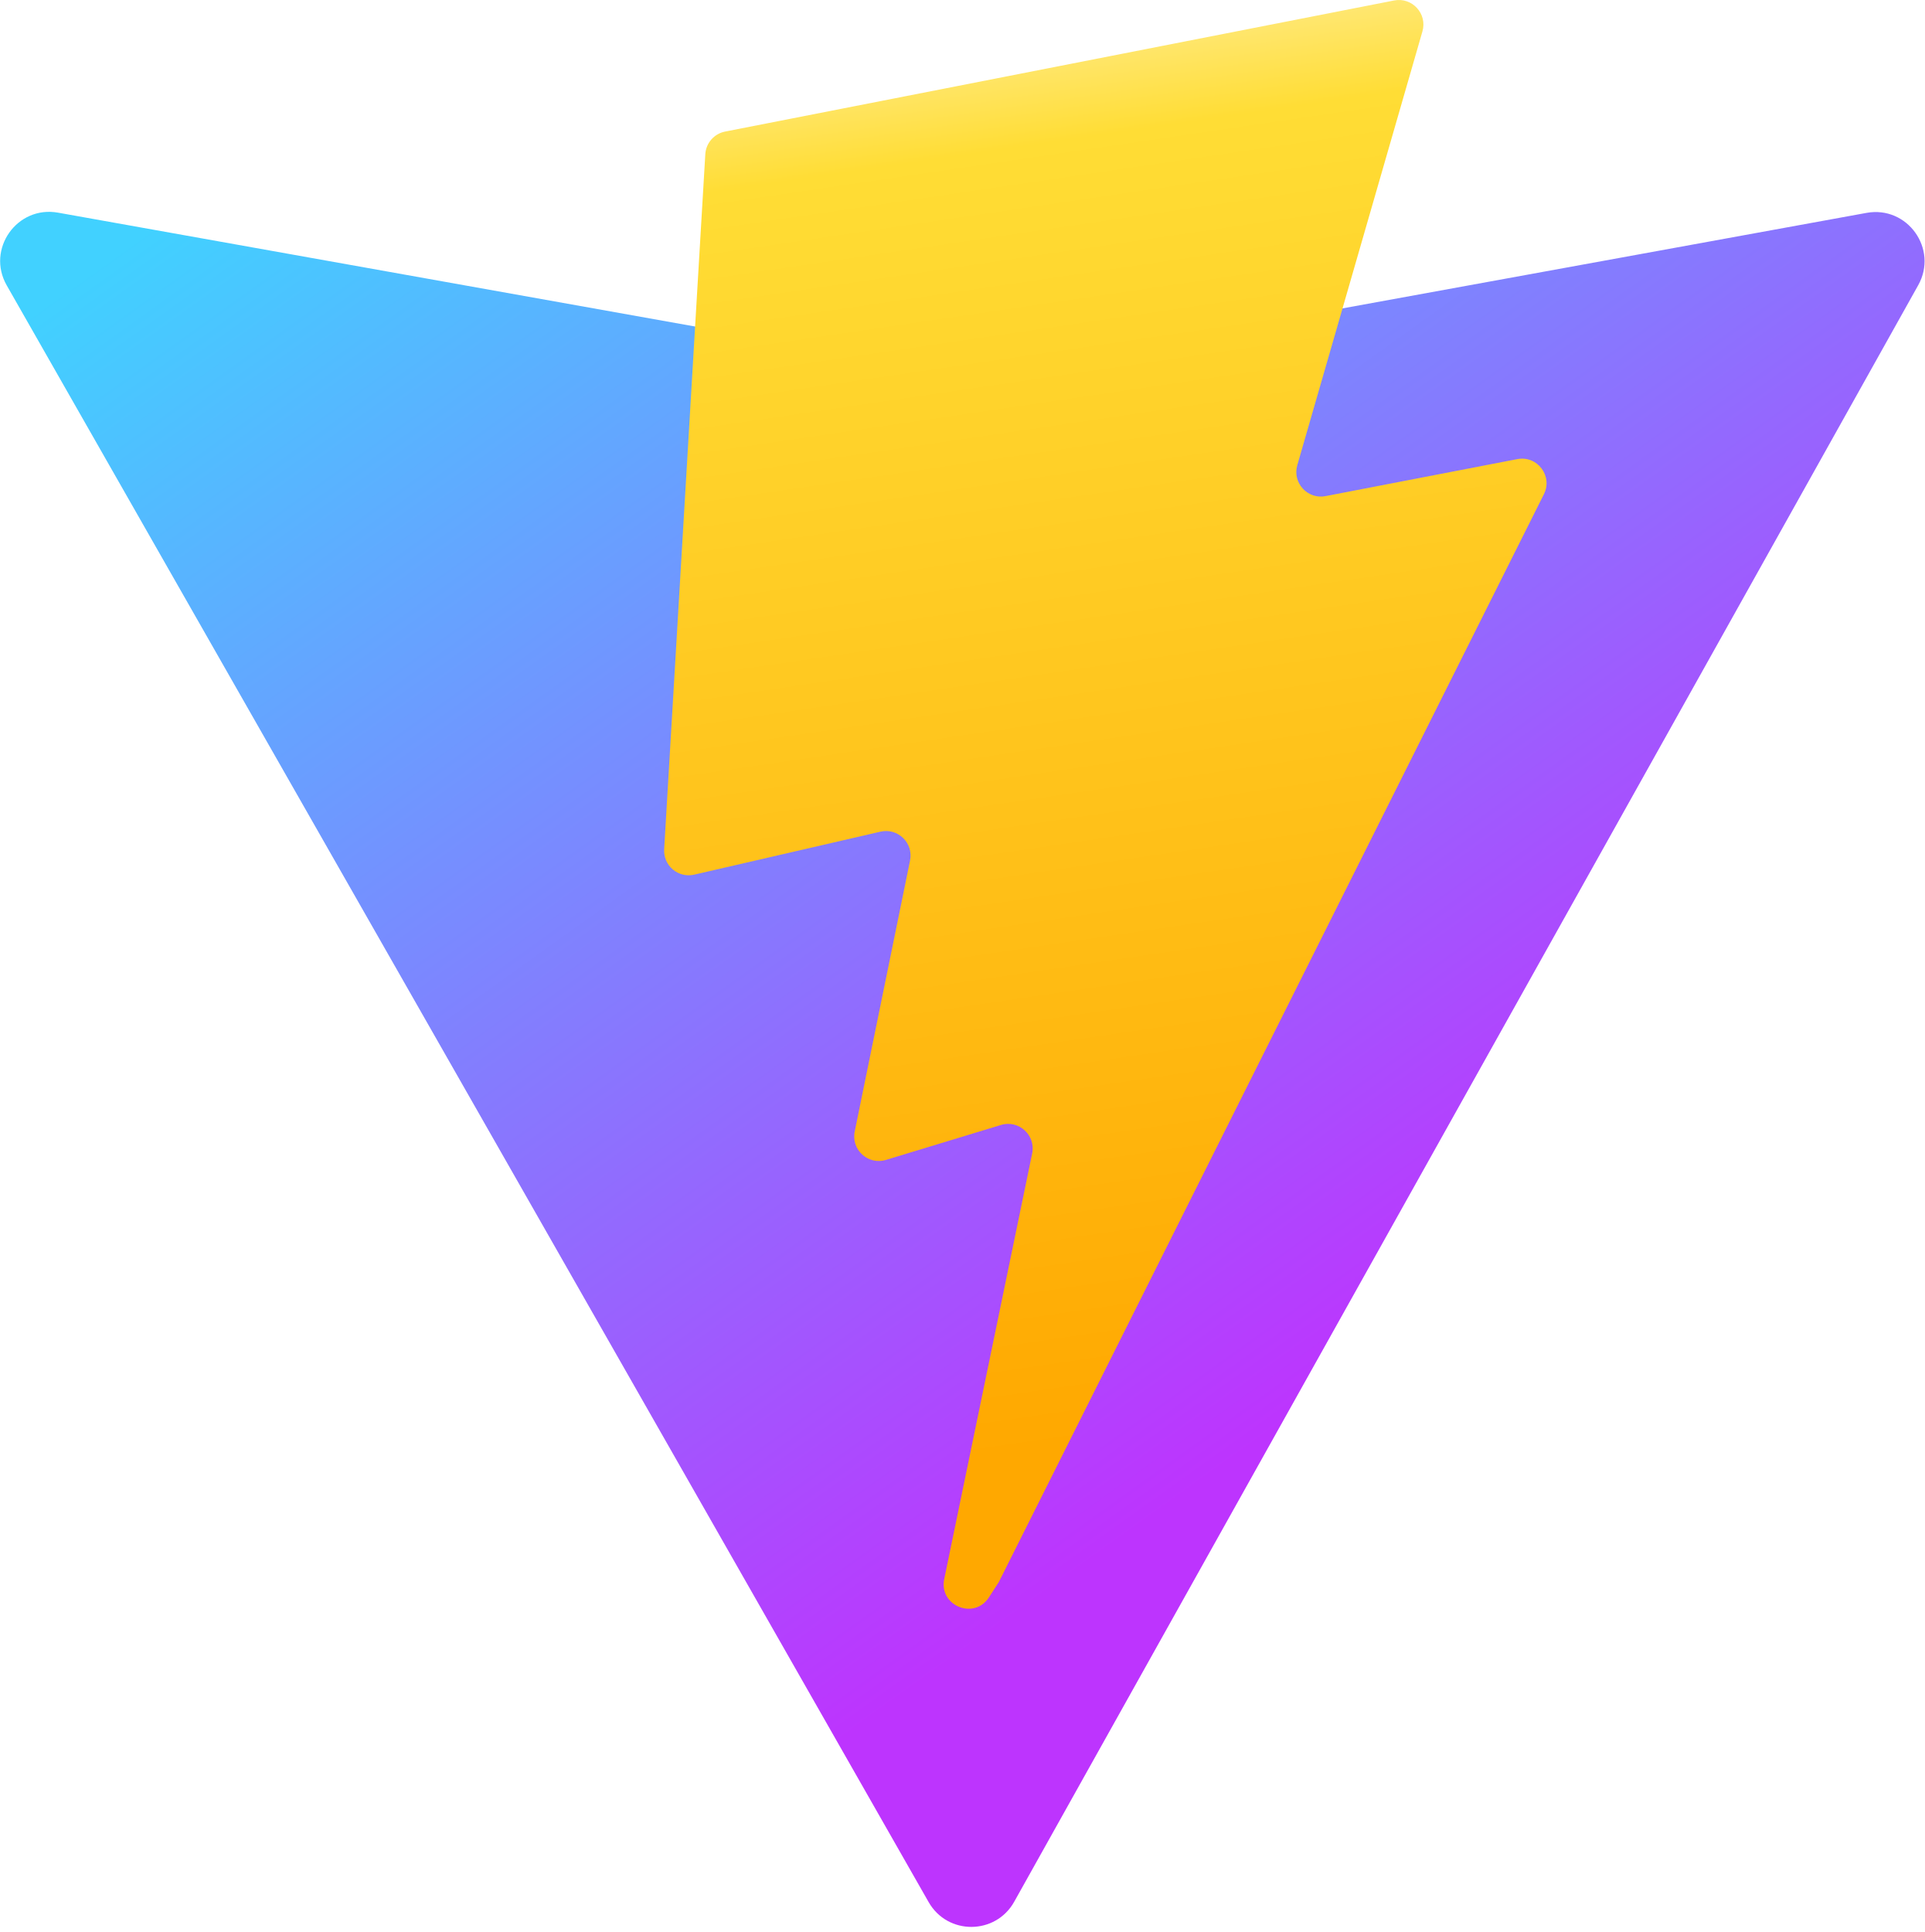
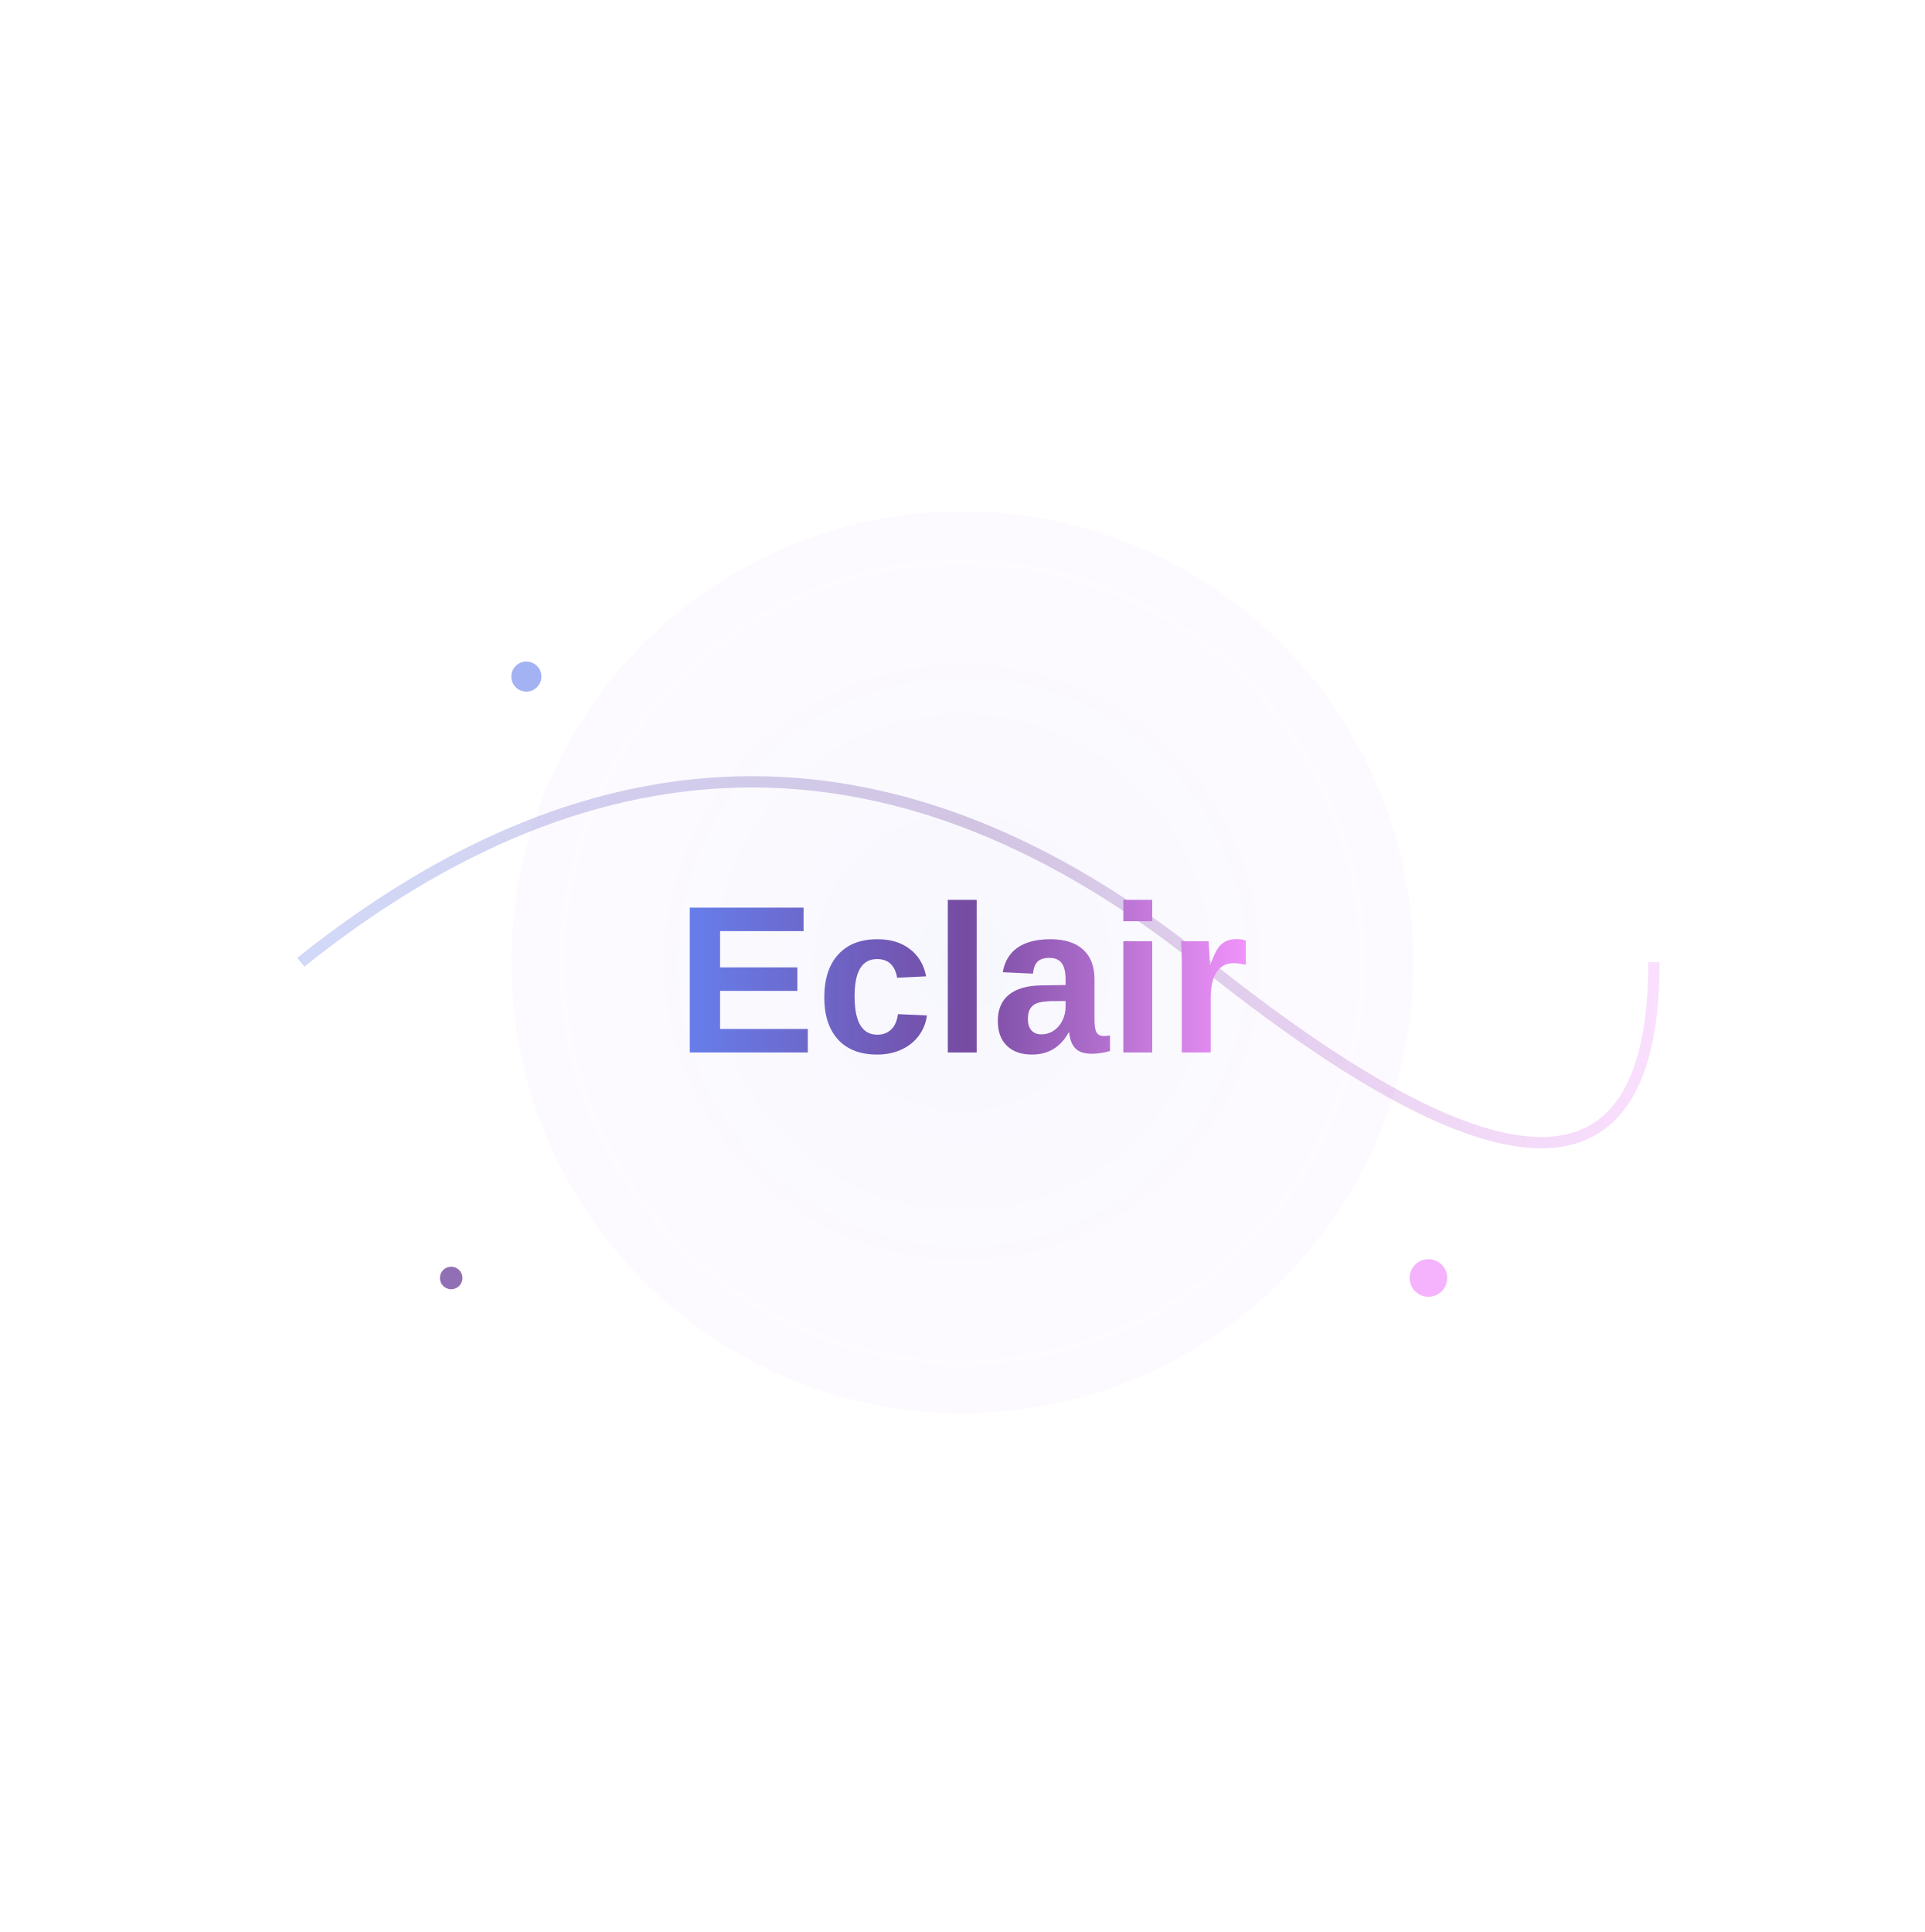
- <svg xmlns="http://www.w3.org/2000/svg" aria-hidden="true" role="img" class="iconify iconify--logos" width="31.88" height="32" preserveAspectRatio="xMidYMid meet" viewBox="0 0 256 257">
+ <svg xmlns="http://www.w3.org/2000/svg" width="31.88" height="32" preserveAspectRatio="xMidYMid meet" viewBox="0 0 256 257">
  <defs>
-     <linearGradient id="IconifyId1813088fe1fbc01fb466" x1="-.828%" x2="57.636%" y1="7.652%" y2="78.411%">
-       <stop offset="0%" stop-color="#41D1FF" />
-       <stop offset="100%" stop-color="#BD34FE" />
+     <linearGradient id="textGradient" x1="0%" y1="0%" x2="100%" y2="0%">
+       <stop offset="0%" stop-color="#667eea" />
+       <stop offset="50%" stop-color="#764ba2" />
+       <stop offset="100%" stop-color="#f093fb" />
    </linearGradient>
-     <linearGradient id="IconifyId1813088fe1fbc01fb467" x1="43.376%" x2="50.316%" y1="2.242%" y2="89.03%">
-       <stop offset="0%" stop-color="#FFEA83" />
-       <stop offset="8.333%" stop-color="#FFDD35" />
-       <stop offset="100%" stop-color="#FFA800" />
-     </linearGradient>
+     <radialGradient id="bgGradient" cx="50%" cy="50%" r="70%">
+       <stop offset="0%" stop-color="#667eea" stop-opacity="0.1" />
+       <stop offset="100%" stop-color="#f093fb" stop-opacity="0.05" />
+     </radialGradient>
  </defs>
-   <path fill="url(#IconifyId1813088fe1fbc01fb466)" d="M255.153 37.938L134.897 252.976c-2.483 4.44-8.862 4.466-11.382.048L.875 37.958c-2.746-4.814 1.371-10.646 6.827-9.67l120.385 21.517a6.537 6.537 0 0 0 2.322-.004l117.867-21.483c5.438-.991 9.574 4.796 6.877 9.62Z" />
-   <path fill="url(#IconifyId1813088fe1fbc01fb467)" d="M185.432.063L96.44 17.501a3.268 3.268 0 0 0-2.634 3.014l-5.474 92.456a3.268 3.268 0 0 0 3.997 3.378l24.777-5.718c2.318-.535 4.413 1.507 3.936 3.838l-7.361 36.047c-.495 2.426 1.782 4.5 4.151 3.78l15.304-4.649c2.372-.72 4.652 1.36 4.15 3.788l-11.698 56.621c-.732 3.542 3.979 5.473 5.943 2.437l1.313-2.028l72.516-144.72c1.215-2.423-.88-5.186-3.54-4.672l-25.505 4.922c-2.396.462-4.435-1.77-3.759-4.114l16.646-57.705c.677-2.35-1.37-4.583-3.769-4.113Z" />
+   <circle cx="128" cy="128" r="60" fill="url(#bgGradient)" opacity="0.6" />
+   <path d="M 40 128 Q 100 80 160 128 Q 220 176 220 128" stroke="url(#textGradient)" stroke-width="1.5" fill="none" opacity="0.3" />
+   <text x="128" y="140" font-family="Arial, sans-serif" font-size="28" font-weight="bold" text-anchor="middle" fill="url(#textGradient)">Eclair</text>
+   <circle cx="70" cy="90" r="2" fill="#667eea" opacity="0.6">
+     <animate attributeName="opacity" values="0.6;1;0.6" dur="2s" repeatCount="indefinite" />
+   </circle>
+   <circle cx="190" cy="170" r="2.5" fill="#f093fb" opacity="0.7">
+     <animate attributeName="opacity" values="0.7;1;0.7" dur="2.5s" repeatCount="indefinite" />
+   </circle>
+   <circle cx="60" cy="170" r="1.5" fill="#764ba2" opacity="0.8">
+     <animate attributeName="opacity" values="0.8;1;0.8" dur="1.8s" repeatCount="indefinite" />
+   </circle>
+   <line x1="90" y1="165" x2="166" y2="165" stroke="url(#textGradient)" stroke-width="1.5" opacity="0.4" />
</svg>
